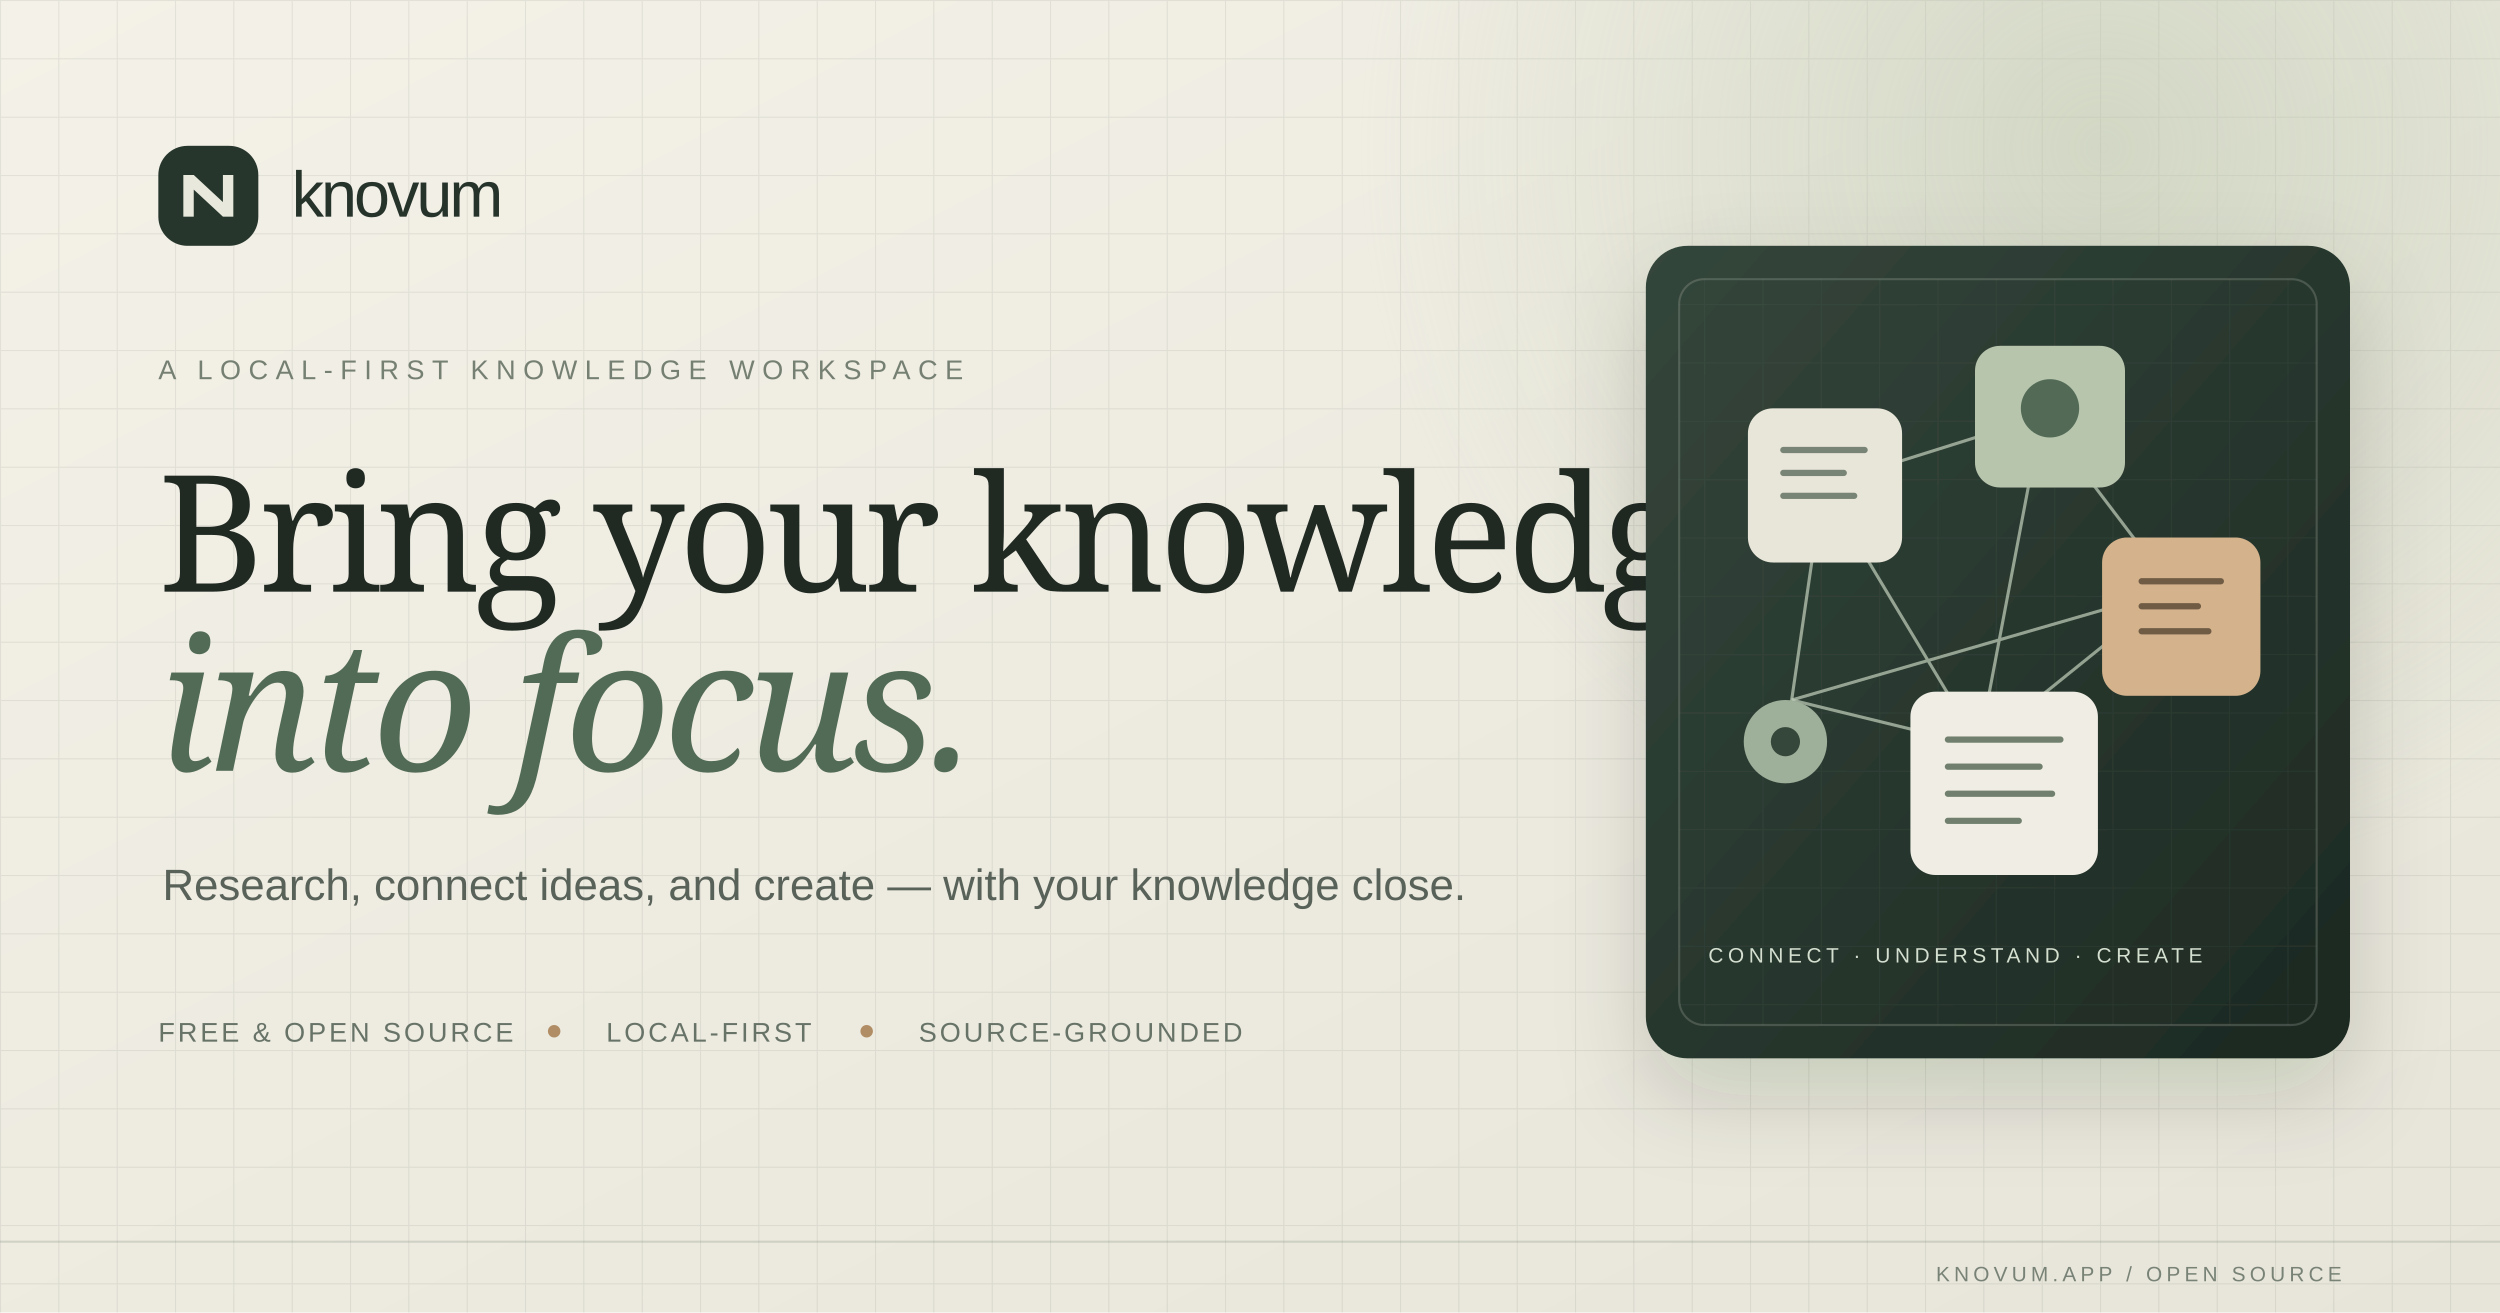
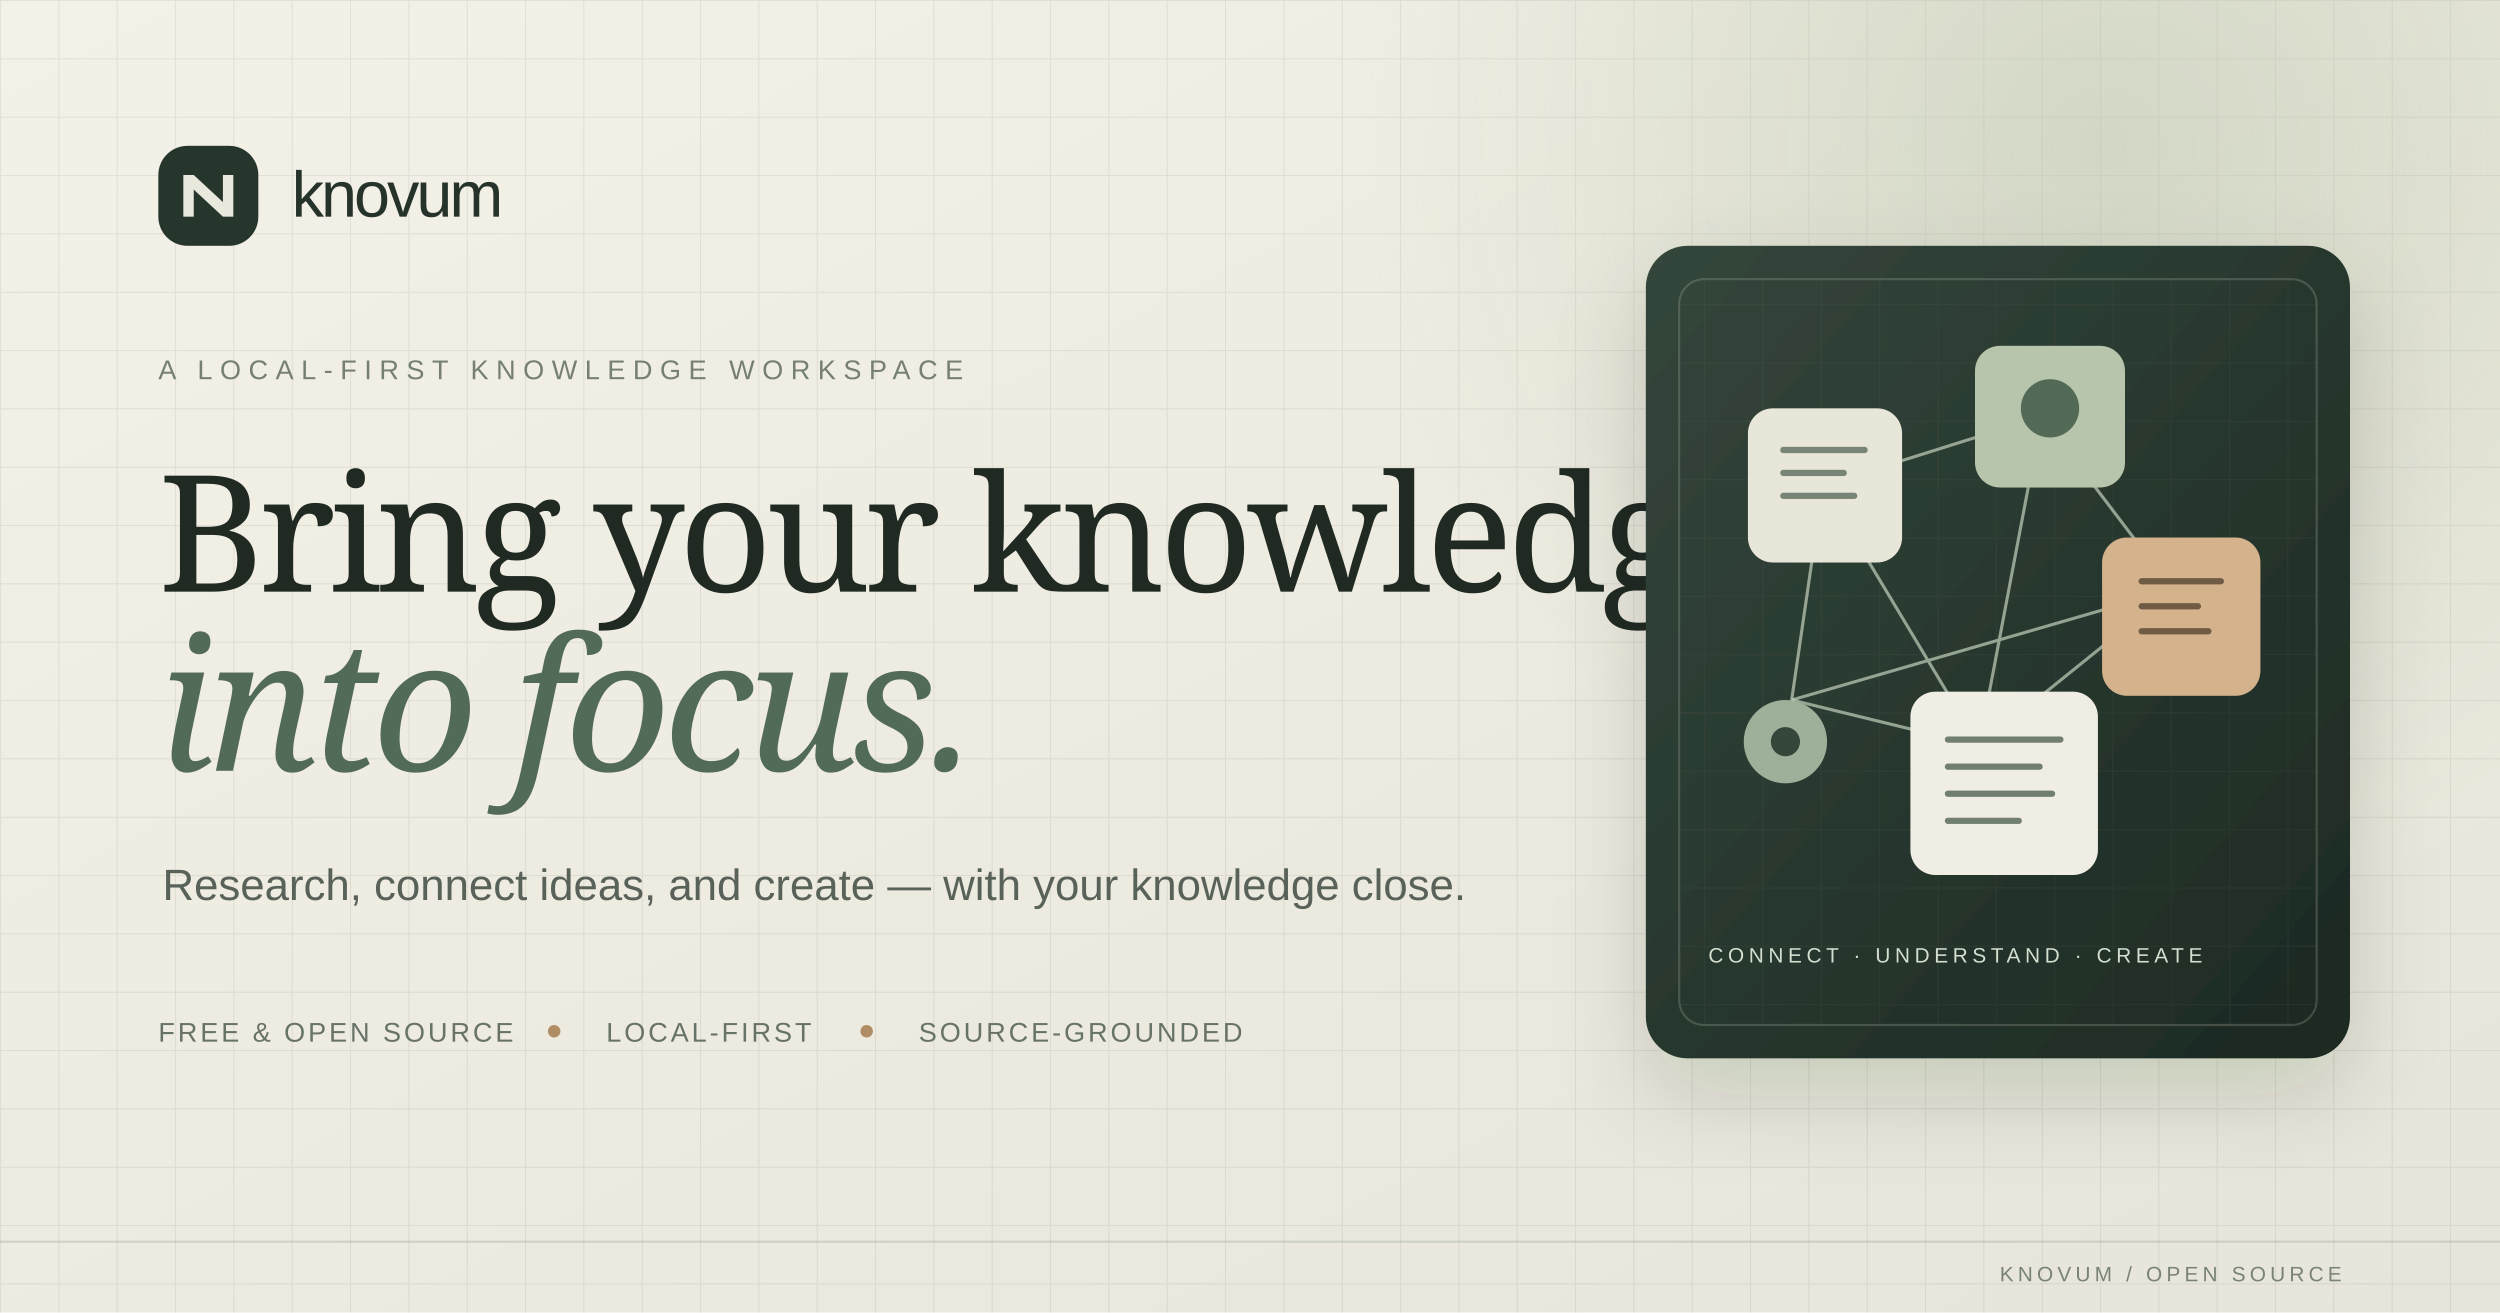
<svg xmlns="http://www.w3.org/2000/svg" width="1200" height="630" viewBox="0 0 1200 630" role="img" aria-labelledby="title desc">
  <defs>
    <linearGradient id="paper" x1="0" y1="0" x2="1" y2="1">
      <stop stop-color="#f4f1e8" />
      <stop offset="1" stop-color="#e7e5d9" />
    </linearGradient>
    <linearGradient id="panel" x1="0" y1="0" x2="1" y2="1">
      <stop stop-color="#34463b" />
      <stop offset="1" stop-color="#1c2922" />
    </linearGradient>
    <radialGradient id="glow">
      <stop stop-color="#b7c4a9" stop-opacity=".5" />
      <stop offset="1" stop-color="#b7c4a9" stop-opacity="0" />
    </radialGradient>
    <pattern id="grid" width="28" height="28" patternUnits="userSpaceOnUse">
      <path d="M28 0H0V28" fill="none" stroke="#647264" stroke-opacity=".12" />
    </pattern>
    <filter id="shadow" x="-30%" y="-30%" width="160%" height="160%">
      <feDropShadow dx="0" dy="18" stdDeviation="22" flood-color="#142019" flood-opacity=".16" />
    </filter>
  </defs>
  <rect width="1200" height="630" fill="url(#paper)" />
  <rect width="1200" height="630" fill="url(#grid)" />
  <circle cx="1010" cy="70" r="360" fill="url(#glow)" />
  <g transform="translate(76 70)">
    <rect width="48" height="48" rx="14" fill="#26362c" />
    <path d="M12 34V14h5l14 13V14h5v20h-5L17 21v13z" fill="#e8e8dc" />
    <text x="64" y="34" font-family="Arial,Helvetica,sans-serif" font-size="31" letter-spacing="-1.4" fill="#26332b">knovum</text>
    <text x="0" y="112" font-family="Arial,Helvetica,sans-serif" font-size="13" letter-spacing="3.6" fill="#758073">A LOCAL-FIRST KNOWLEDGE WORKSPACE</text>
    <text x="0" y="214" font-family="Georgia,serif" font-size="78" letter-spacing="-2.8" fill="#202a23">Bring your knowledge</text>
    <text x="0" y="300" font-family="Georgia,serif" font-size="88" font-style="italic" letter-spacing="-3" fill="#526b57">into focus.</text>
    <text x="2" y="362" font-family="Arial,Helvetica,sans-serif" font-size="21" fill="#596259">Research, connect ideas, and create — with your knowledge close.</text>
    <g transform="translate(0 430)" font-family="Arial,Helvetica,sans-serif" font-size="13" letter-spacing="1.4" fill="#687368">
      <text x="0" y="0">FREE &amp; OPEN SOURCE</text>
      <circle cx="190" cy="-5" r="3" fill="#b18d65" />
      <text x="215" y="0">LOCAL-FIRST</text>
      <circle cx="340" cy="-5" r="3" fill="#b18d65" />
      <text x="365" y="0">SOURCE-GROUNDED</text>
    </g>
  </g>
  <g transform="translate(790 118)" filter="url(#shadow)">
    <rect width="338" height="390" rx="20" fill="url(#panel)" />
    <rect x="16" y="16" width="306" height="358" rx="12" fill="url(#grid)" stroke="#d8e0d1" stroke-opacity=".2" />
    <g fill="none" stroke="#c2d0bd" stroke-opacity=".7" stroke-width="1.5">
      <path d="M85 115L190 82 253 165 160 240 70 218 85 115Z" />
      <path d="M85 115L160 240M190 82L160 240M253 165L70 218" />
    </g>
    <g>
      <rect x="49" y="78" width="74" height="74" rx="12" fill="#e8e5d9" />
      <path d="M66 98h39M66 109h29M66 120h34" stroke="#788474" stroke-width="3" stroke-linecap="round" />
      <rect x="158" y="48" width="72" height="68" rx="12" fill="#b8c5ad" />
      <circle cx="194" cy="78" r="14" fill="#526b57" />
      <rect x="219" y="140" width="76" height="76" rx="12" fill="#d3b28c" />
      <path d="M238 161h38M238 173h27M238 185h32" stroke="#705b44" stroke-width="3" stroke-linecap="round" />
      <rect x="127" y="214" width="90" height="88" rx="12" fill="#f0eee4" />
      <path d="M145 237h54M145 250h44M145 263h50M145 276h34" stroke="#71806e" stroke-width="3" stroke-linecap="round" />
      <circle cx="67" cy="238" r="20" fill="#9eaf9a" />
      <circle cx="67" cy="238" r="7" fill="#35473a" />
    </g>
    <text x="30" y="344" font-family="Arial,Helvetica,sans-serif" font-size="10" letter-spacing="2.2" fill="#d4dfd0">CONNECT · UNDERSTAND · CREATE</text>
  </g>
  <path d="M0 596H1200" stroke="#7b887b" stroke-opacity=".25" />
-   <text x="1124" y="615" text-anchor="end" font-family="Arial,Helvetica,sans-serif" font-size="10" letter-spacing="2" fill="#788276">KNOVUM.APP / OPEN SOURCE</text>
+   <text x="1124" y="615" text-anchor="end" font-family="Arial,Helvetica,sans-serif" font-size="10" letter-spacing="2" fill="#788276">KNOVUM / OPEN SOURCE</text>
</svg>
